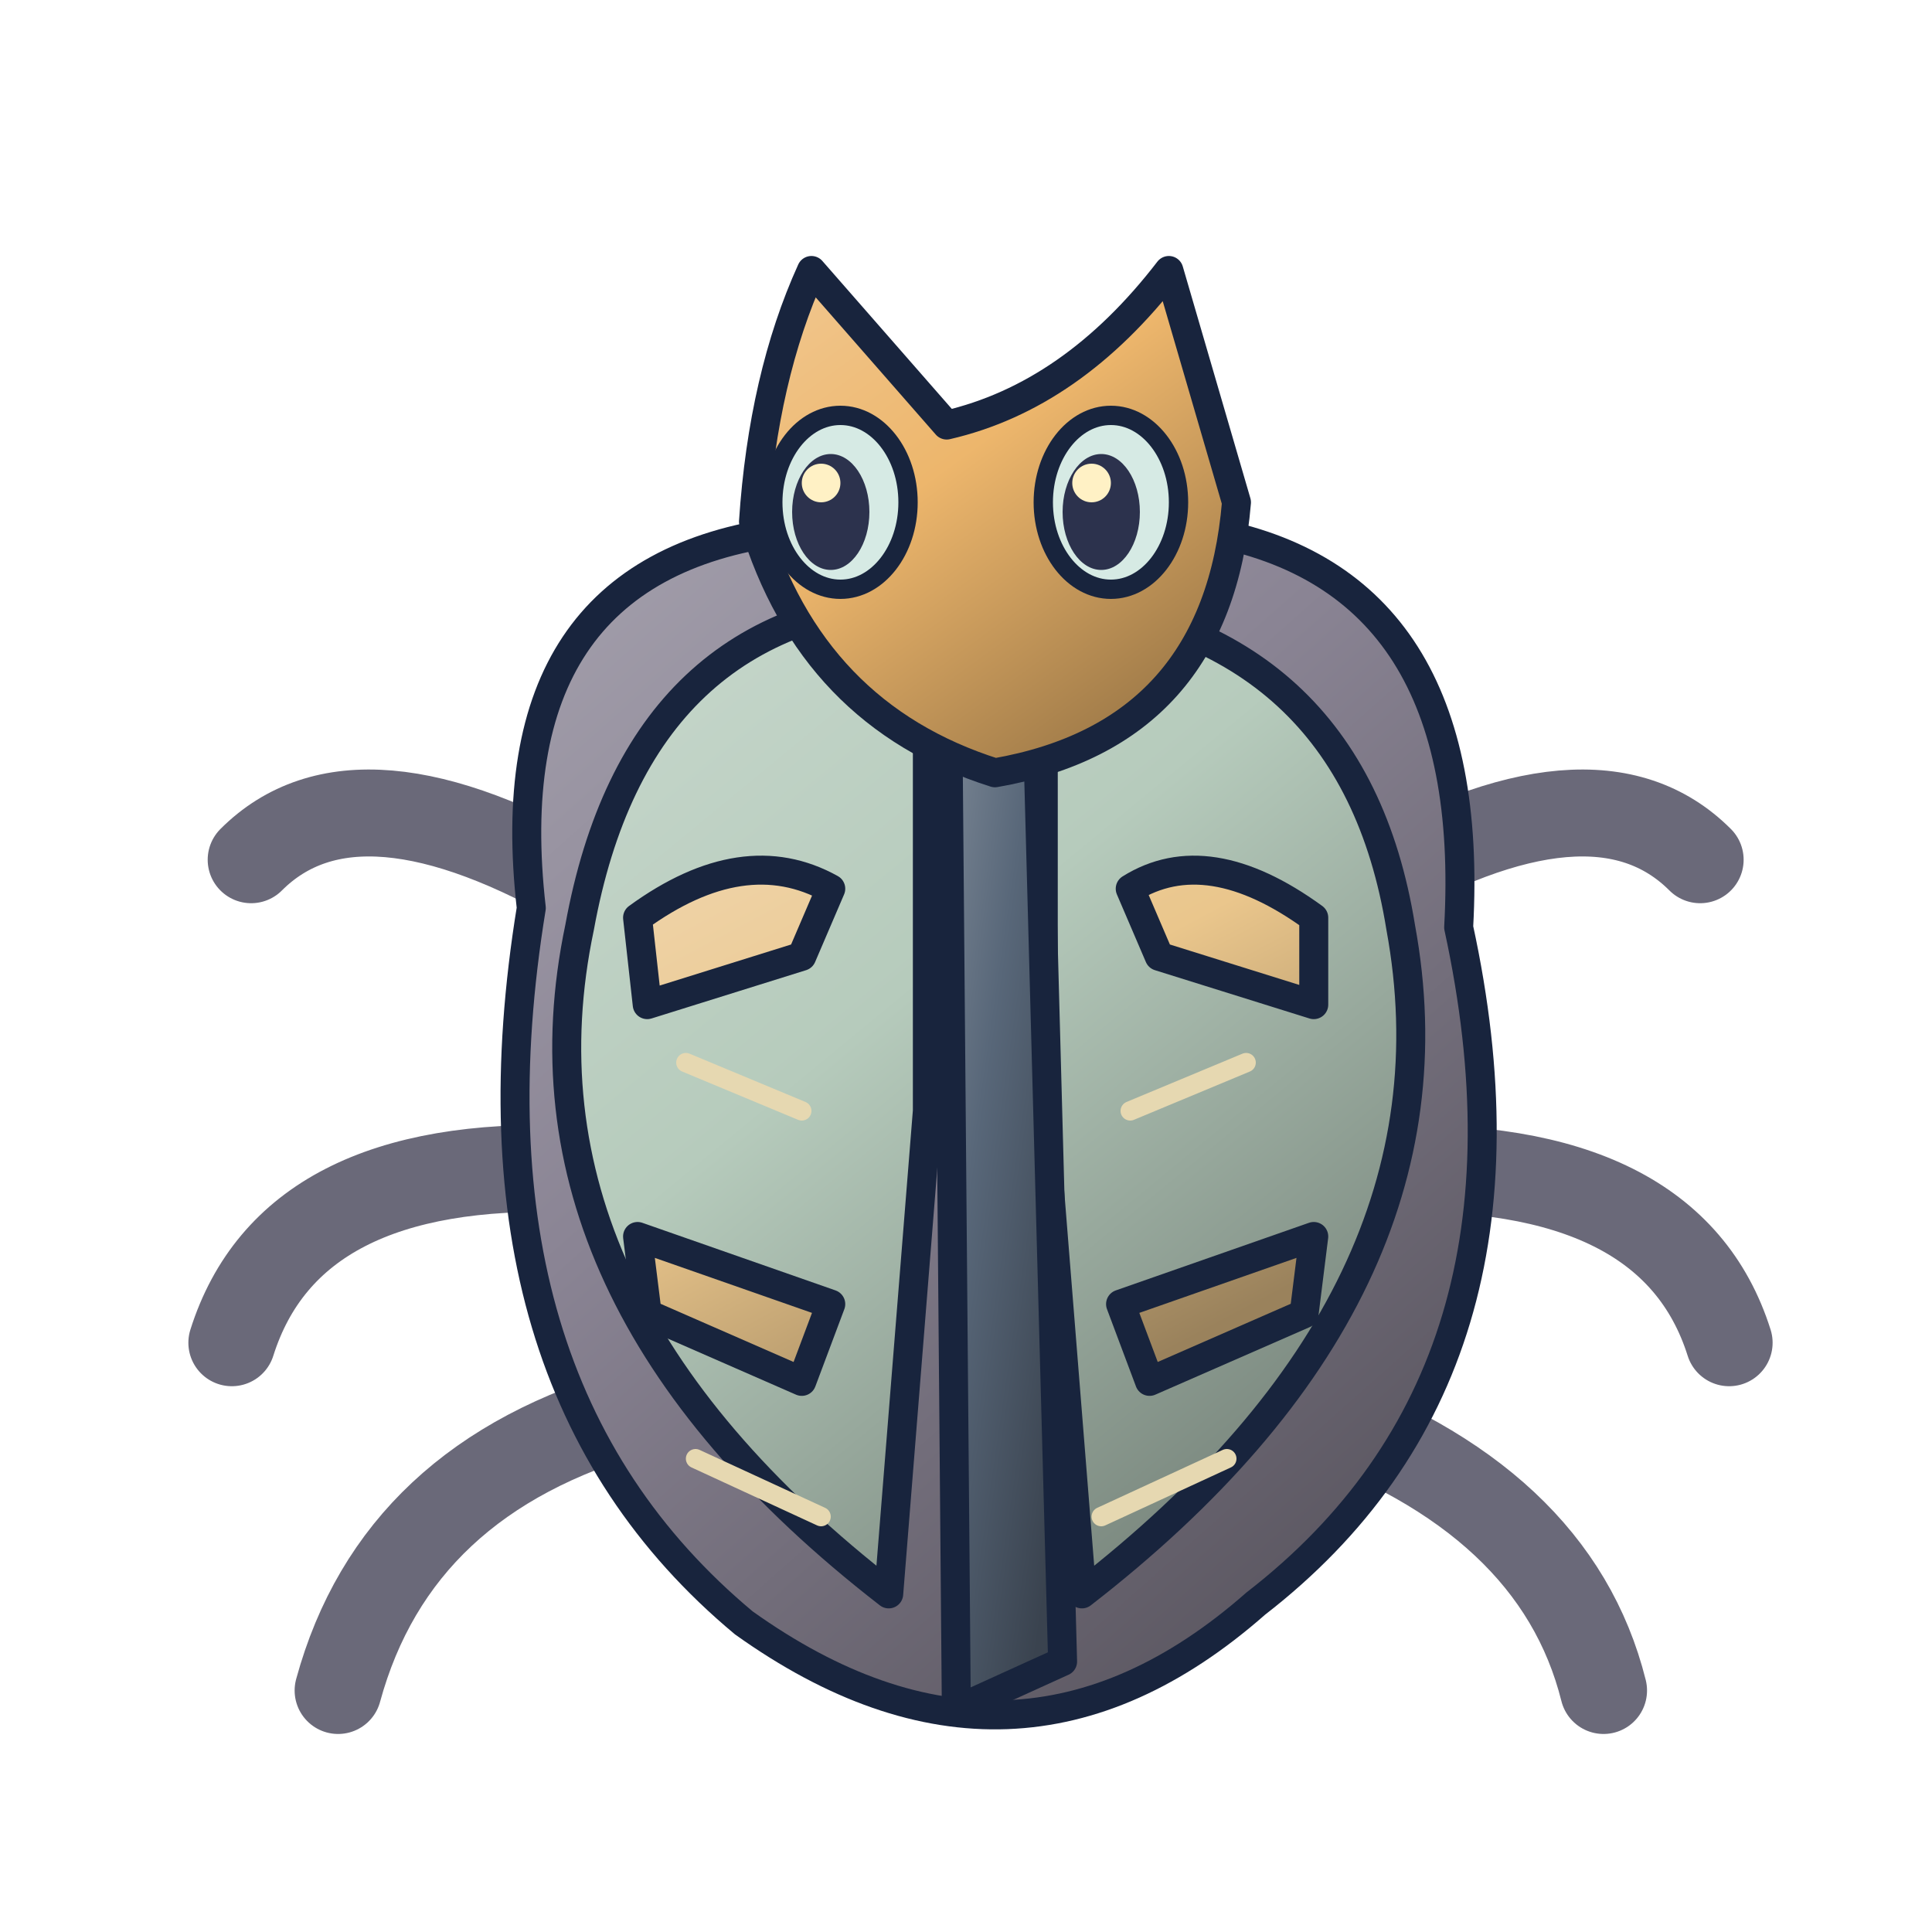
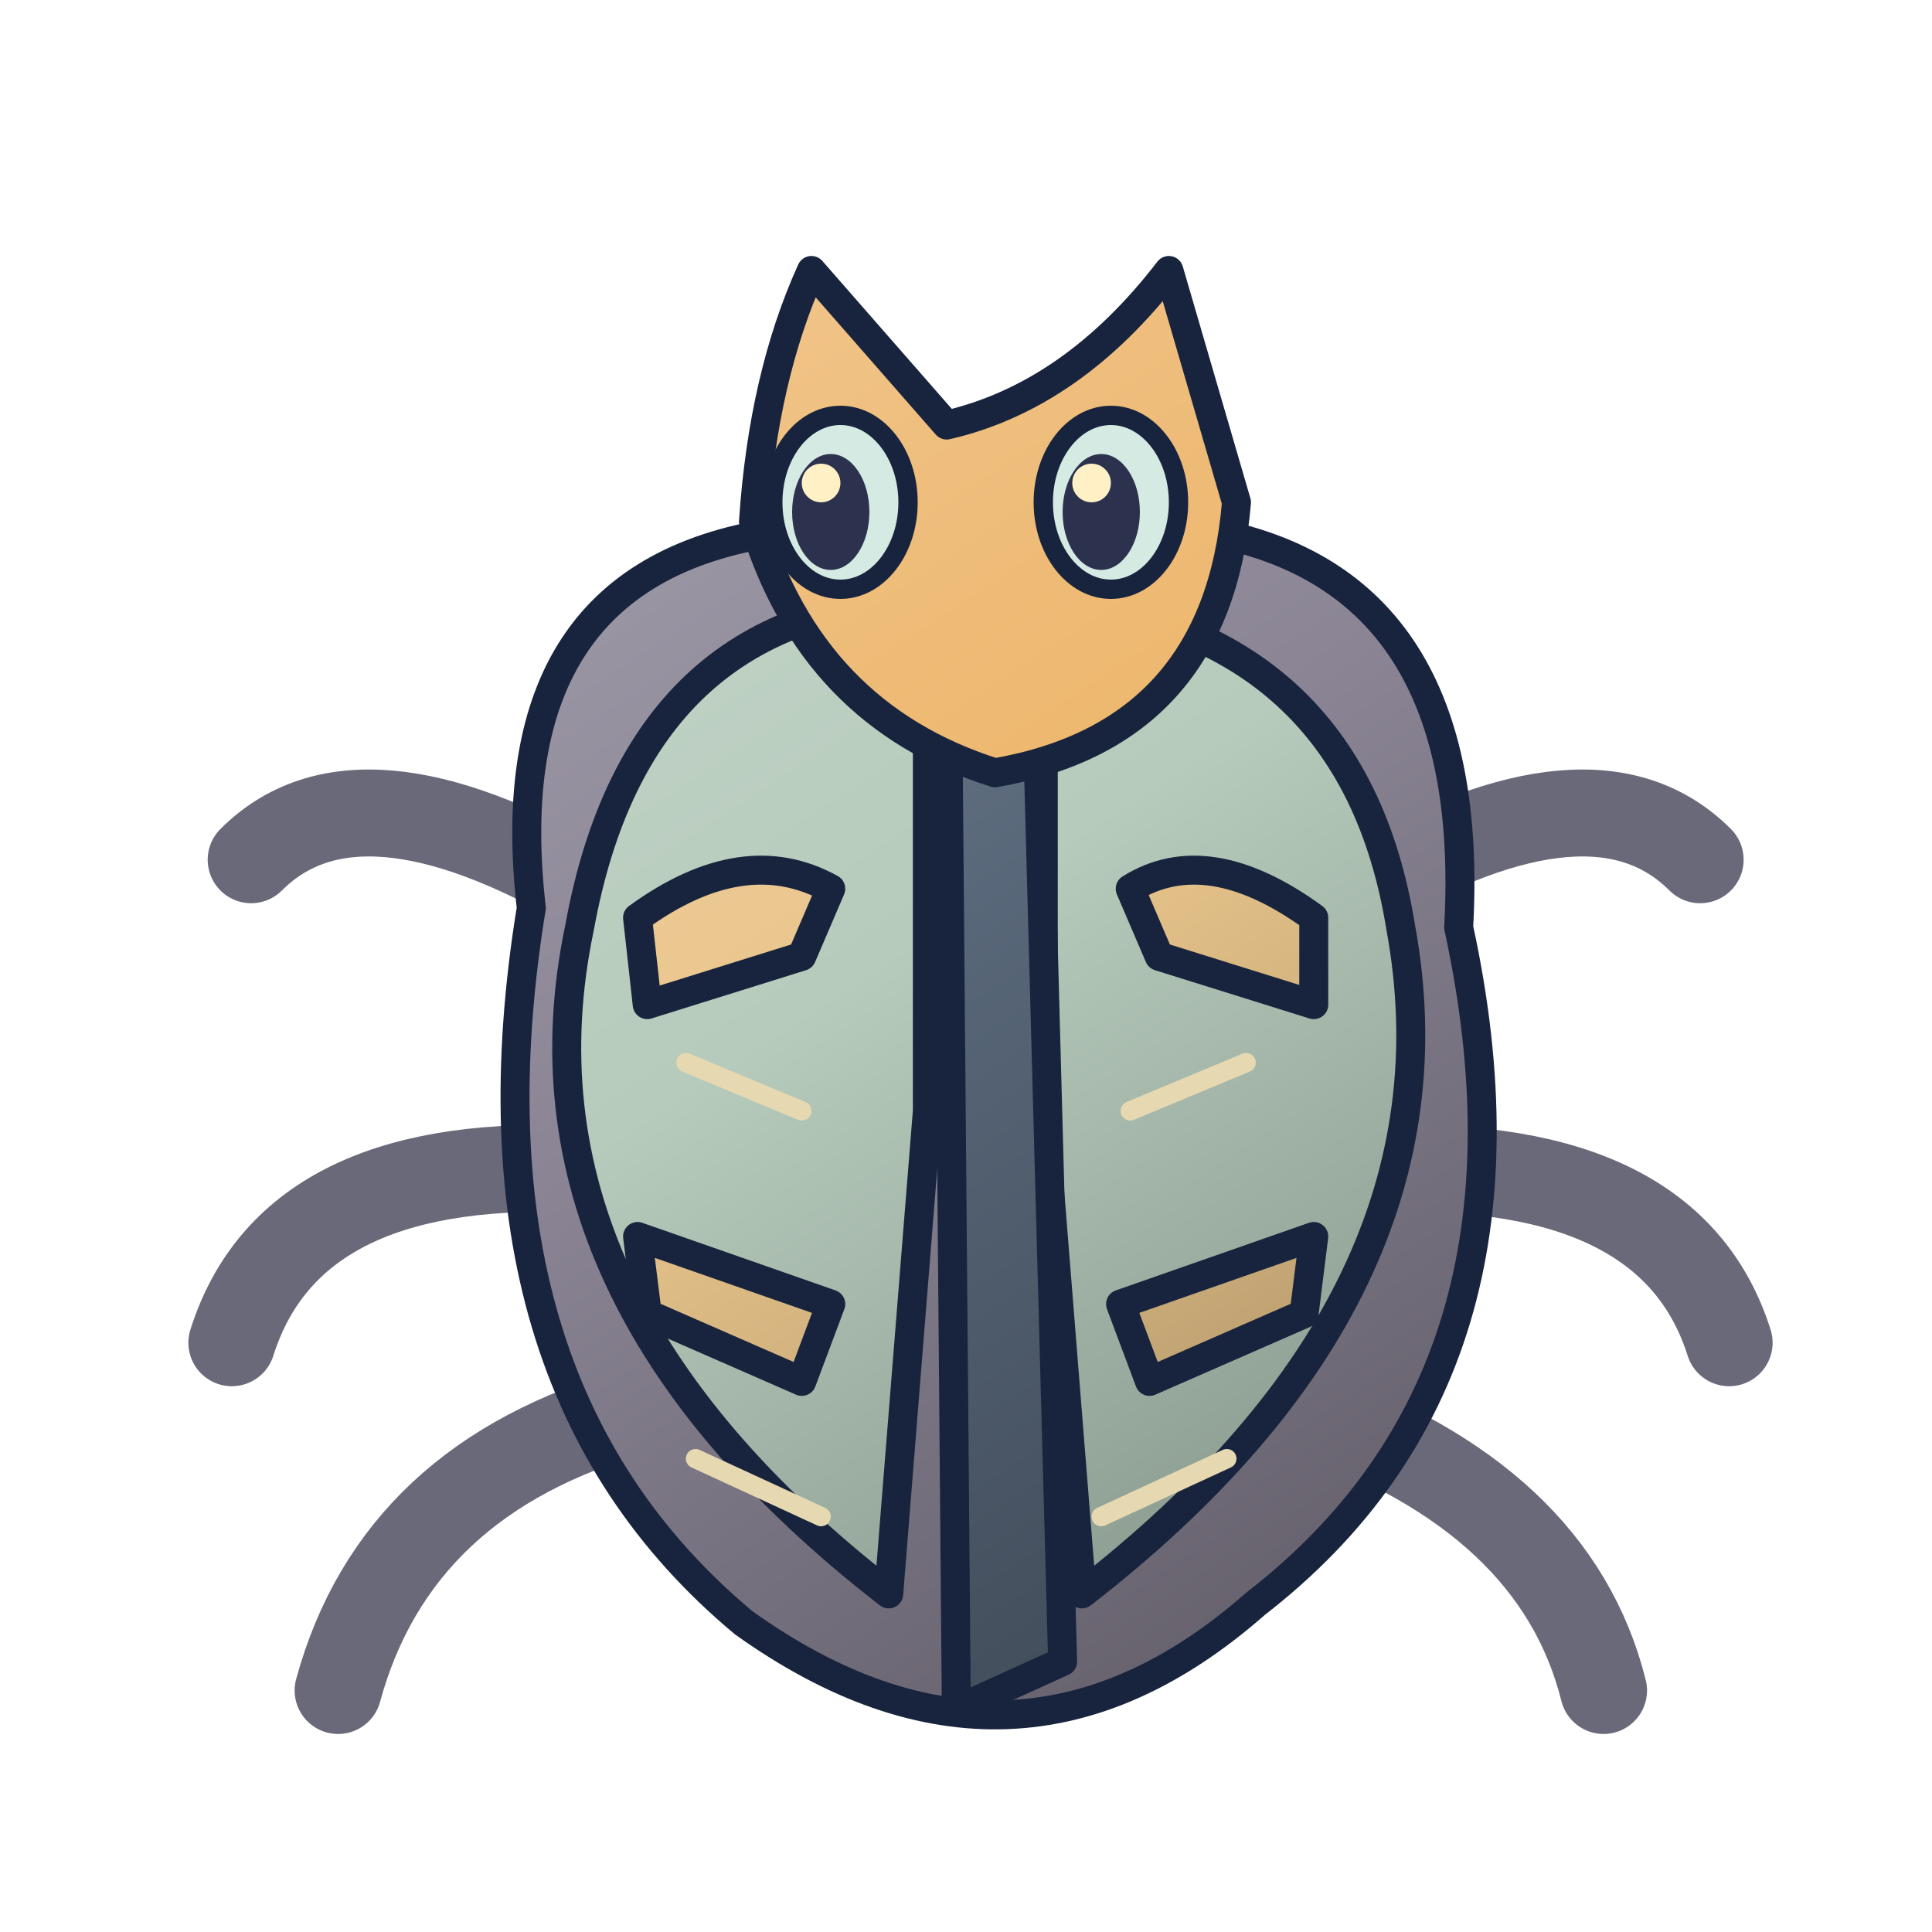
<svg xmlns="http://www.w3.org/2000/svg" width="256" height="256" viewBox="0 0 200 200">
  <defs>
-     <linearGradient id="shade0" x1="0" y1="0" x2=".7" y2="1">
+     <linearGradient id="shade0" gradientUnits="userSpaceOnUse" x1="40" y1="30" x2="145" y2="190">
      <stop stop-color="#828d9a" />
      <stop offset=".45" stop-color="#586779" />
      <stop offset="1" stop-color="#3a434f" />
    </linearGradient>
-     <linearGradient id="shade1" x1="0" y1="0" x2=".7" y2="1">
+     <linearGradient id="shade1" gradientUnits="userSpaceOnUse" x1="40" y1="30" x2="145" y2="190">
      <stop stop-color="#a7a3af" />
      <stop offset=".45" stop-color="#8a8494" />
      <stop offset="1" stop-color="#5b5761" />
    </linearGradient>
-     <linearGradient id="shade2" x1="0" y1="0" x2=".7" y2="1">
+     <linearGradient id="shade2" gradientUnits="userSpaceOnUse" x1="40" y1="30" x2="145" y2="190">
      <stop stop-color="#c8d8cd" />
      <stop offset=".45" stop-color="#b6cbbc" />
      <stop offset="1" stop-color="#78857c" />
    </linearGradient>
-     <linearGradient id="shade3" x1="0" y1="0" x2=".7" y2="1">
+     <linearGradient id="shade3" gradientUnits="userSpaceOnUse" x1="40" y1="30" x2="145" y2="190">
      <stop stop-color="#efd4a9" />
      <stop offset=".45" stop-color="#eac68c" />
      <stop offset="1" stop-color="#9a825c" />
    </linearGradient>
-     <linearGradient id="shade4" x1="0" y1="0" x2=".7" y2="1">
+     <linearGradient id="shade4" gradientUnits="userSpaceOnUse" x1="40" y1="30" x2="145" y2="190">
      <stop stop-color="#f1c891" />
      <stop offset=".45" stop-color="#edb66c" />
      <stop offset="1" stop-color="#9c7847" />
    </linearGradient>
  </defs>
  <g stroke="#18243d" stroke-width="3" stroke-linejoin="round" stroke-linecap="round">
    <path fill="none" stroke="#6a6979" stroke-width="9" d="M61 92Q37 78 26 89M59 121Q30 120 24 139M66 146Q41 153 35 175M141 92Q165 78 176 89M143 121Q173 120 179 139M135 146Q161 155 166 175" />
    <path fill="url(#shade1)" d="M55 94Q51 59 81 55Q103 42 125 55Q153 60 151 96Q161 142 130 166Q105 188 77 168Q47 143 55 94Z" />
    <path fill="url(#shade2)" d="M96 62Q66 63 60 96Q52 134 92 165L96 115ZM108 62Q140 65 145 96Q152 134 112 165L108 115Z" />
    <path fill="url(#shade0)" d="M98 60L107 61L110 172L99 177Z" />
    <path fill="url(#shade4)" d="M78 54Q79 39 84 28L98 44Q111 41 121 28L128 52Q126 76 103 80Q84 74 78 54Z" />
    <path fill="url(#shade3)" d="M66 95Q77 87 86 92L83 99L67 104ZM136 95Q125 87 117 92L120 99L136 104ZM66 128L86 135L83 143L67 136ZM136 128L116 135L119 143L135 136Z" />
    <path fill="none" stroke="#e6d8b1" stroke-width="2" d="M71 110l12 5m46-5-12 5M72 151l13 6m42-6-13 6" />
    <ellipse cx="87" cy="52" rx="7" ry="9" fill="#d6eae4" stroke="#18243d" stroke-width="2" />
    <ellipse cx="86" cy="53" rx="4" ry="6" fill="#2c324d" stroke="none" />
    <circle cx="85" cy="50" r="2" fill="#fff1c5" stroke="none" />
    <ellipse cx="115" cy="52" rx="7" ry="9" fill="#d6eae4" stroke="#18243d" stroke-width="2" />
    <ellipse cx="114" cy="53" rx="4" ry="6" fill="#2c324d" stroke="none" />
    <circle cx="113" cy="50" r="2" fill="#fff1c5" stroke="none" />
  </g>
</svg>
